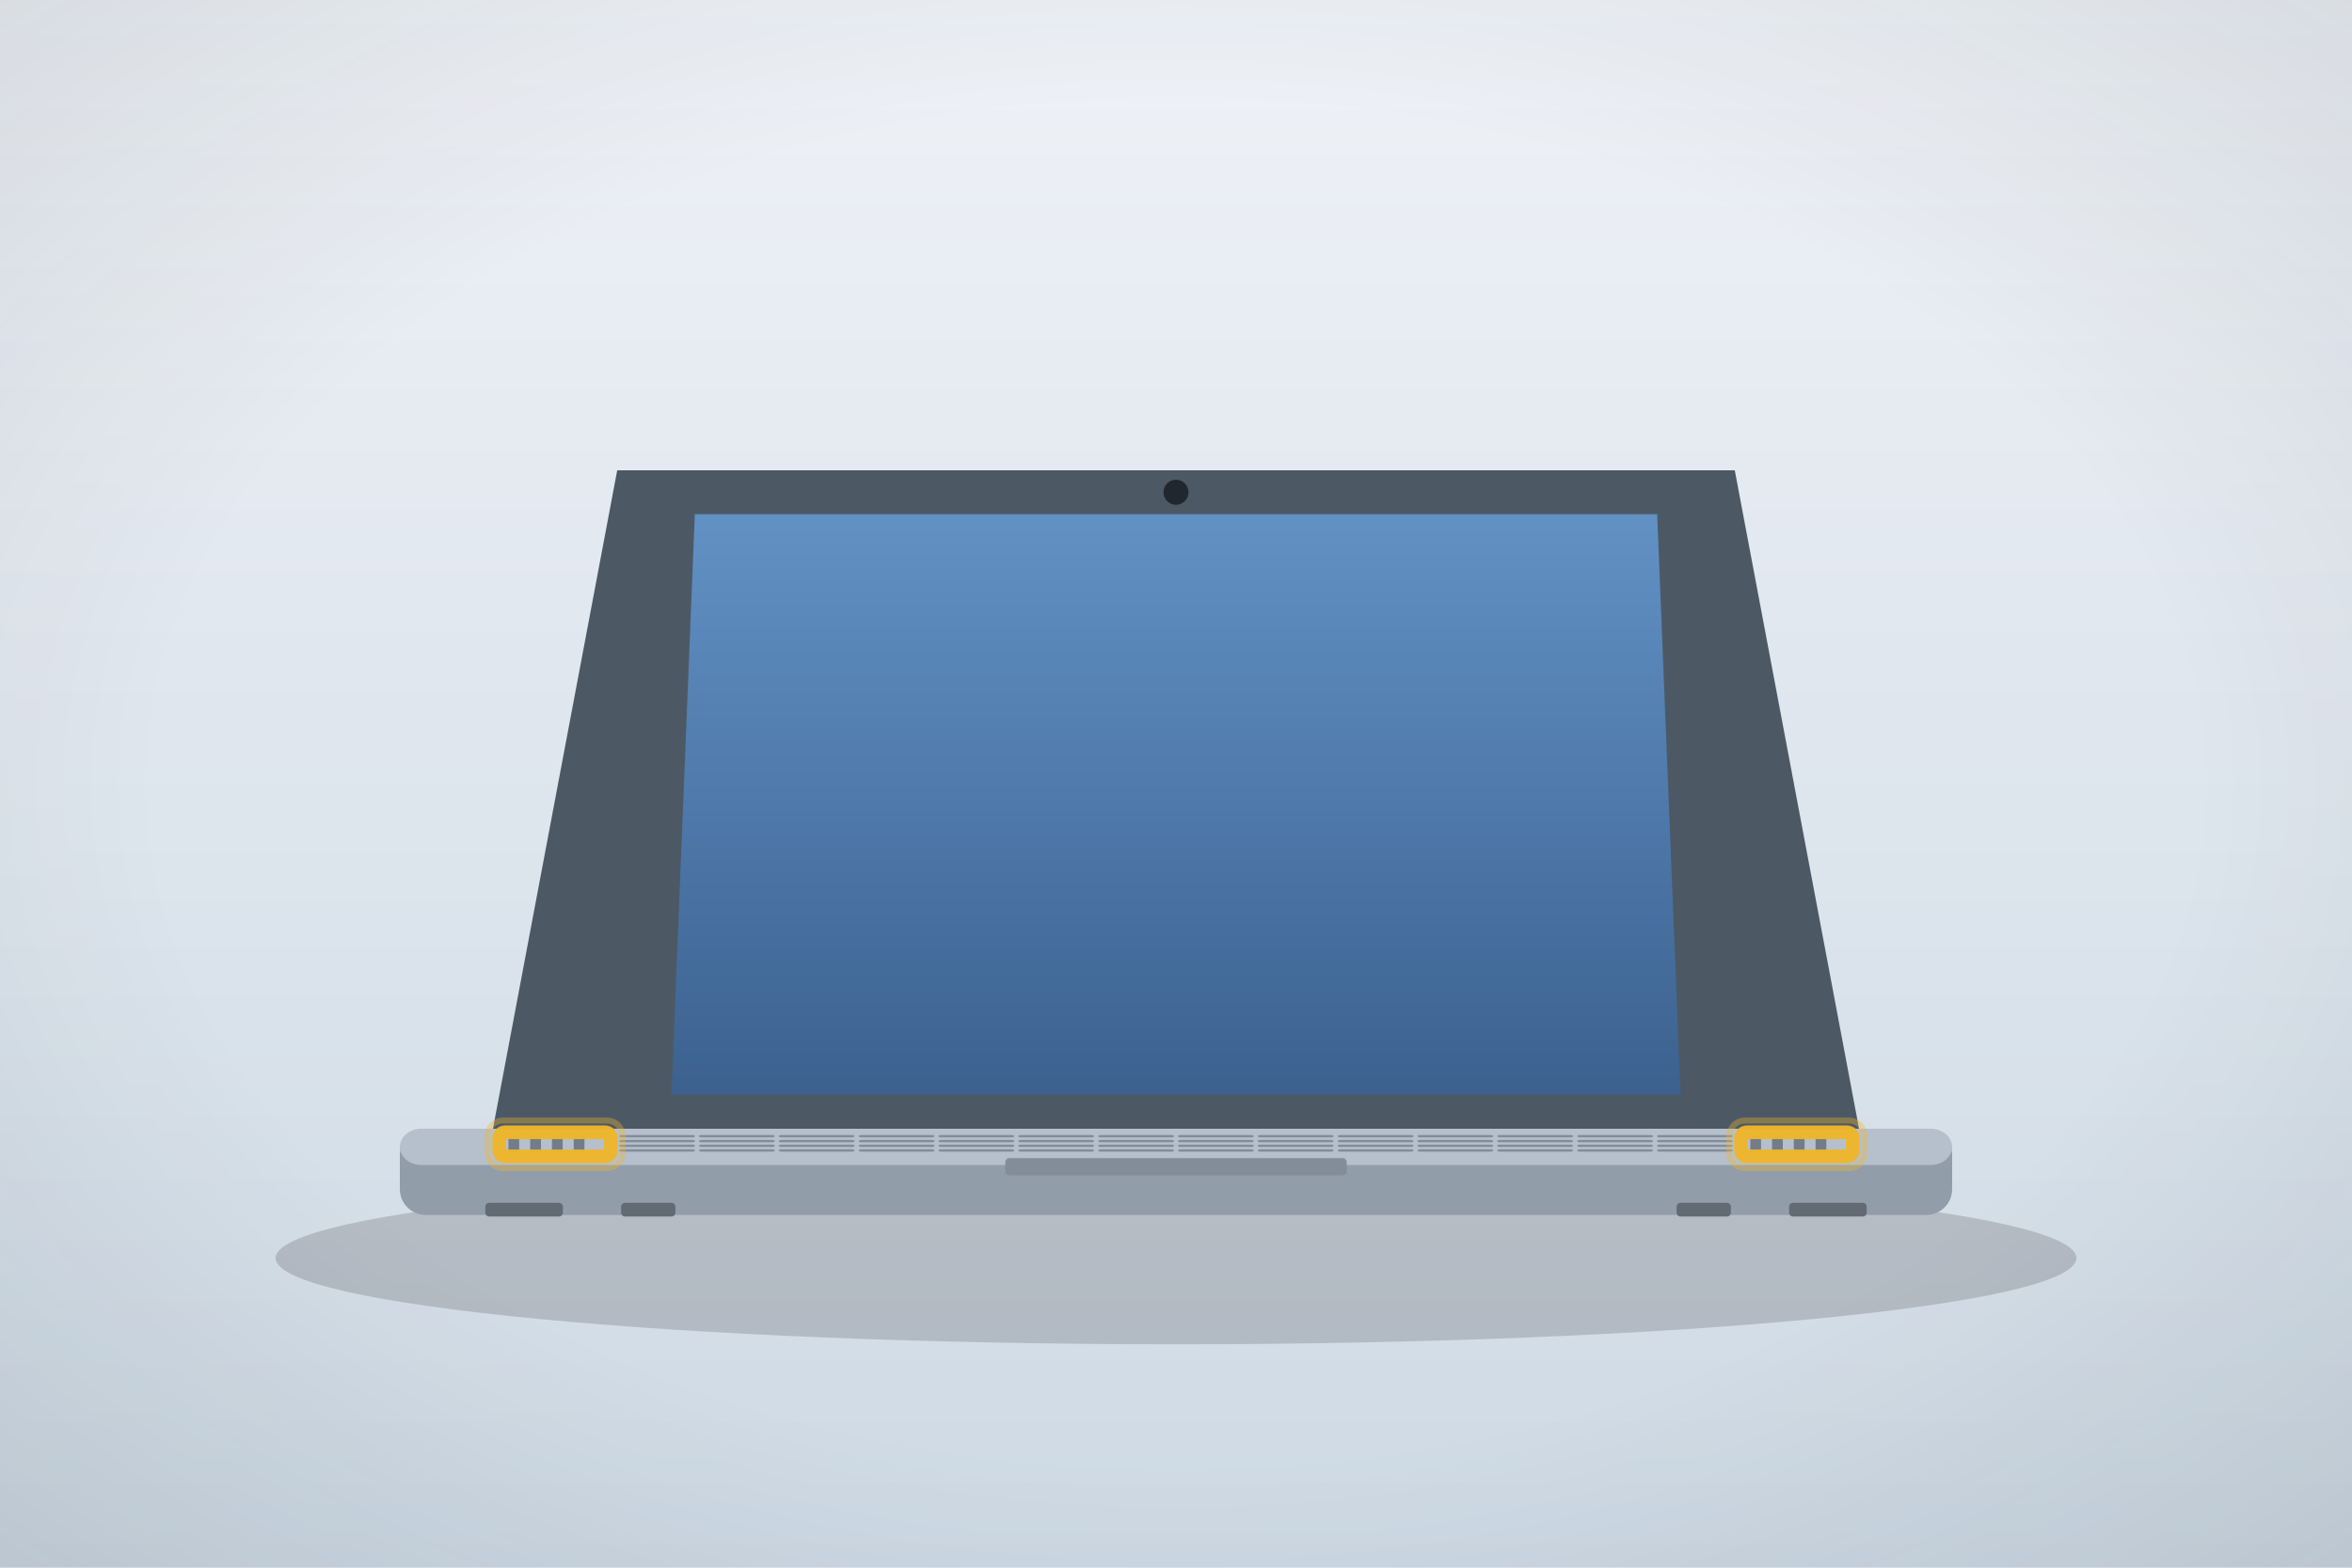
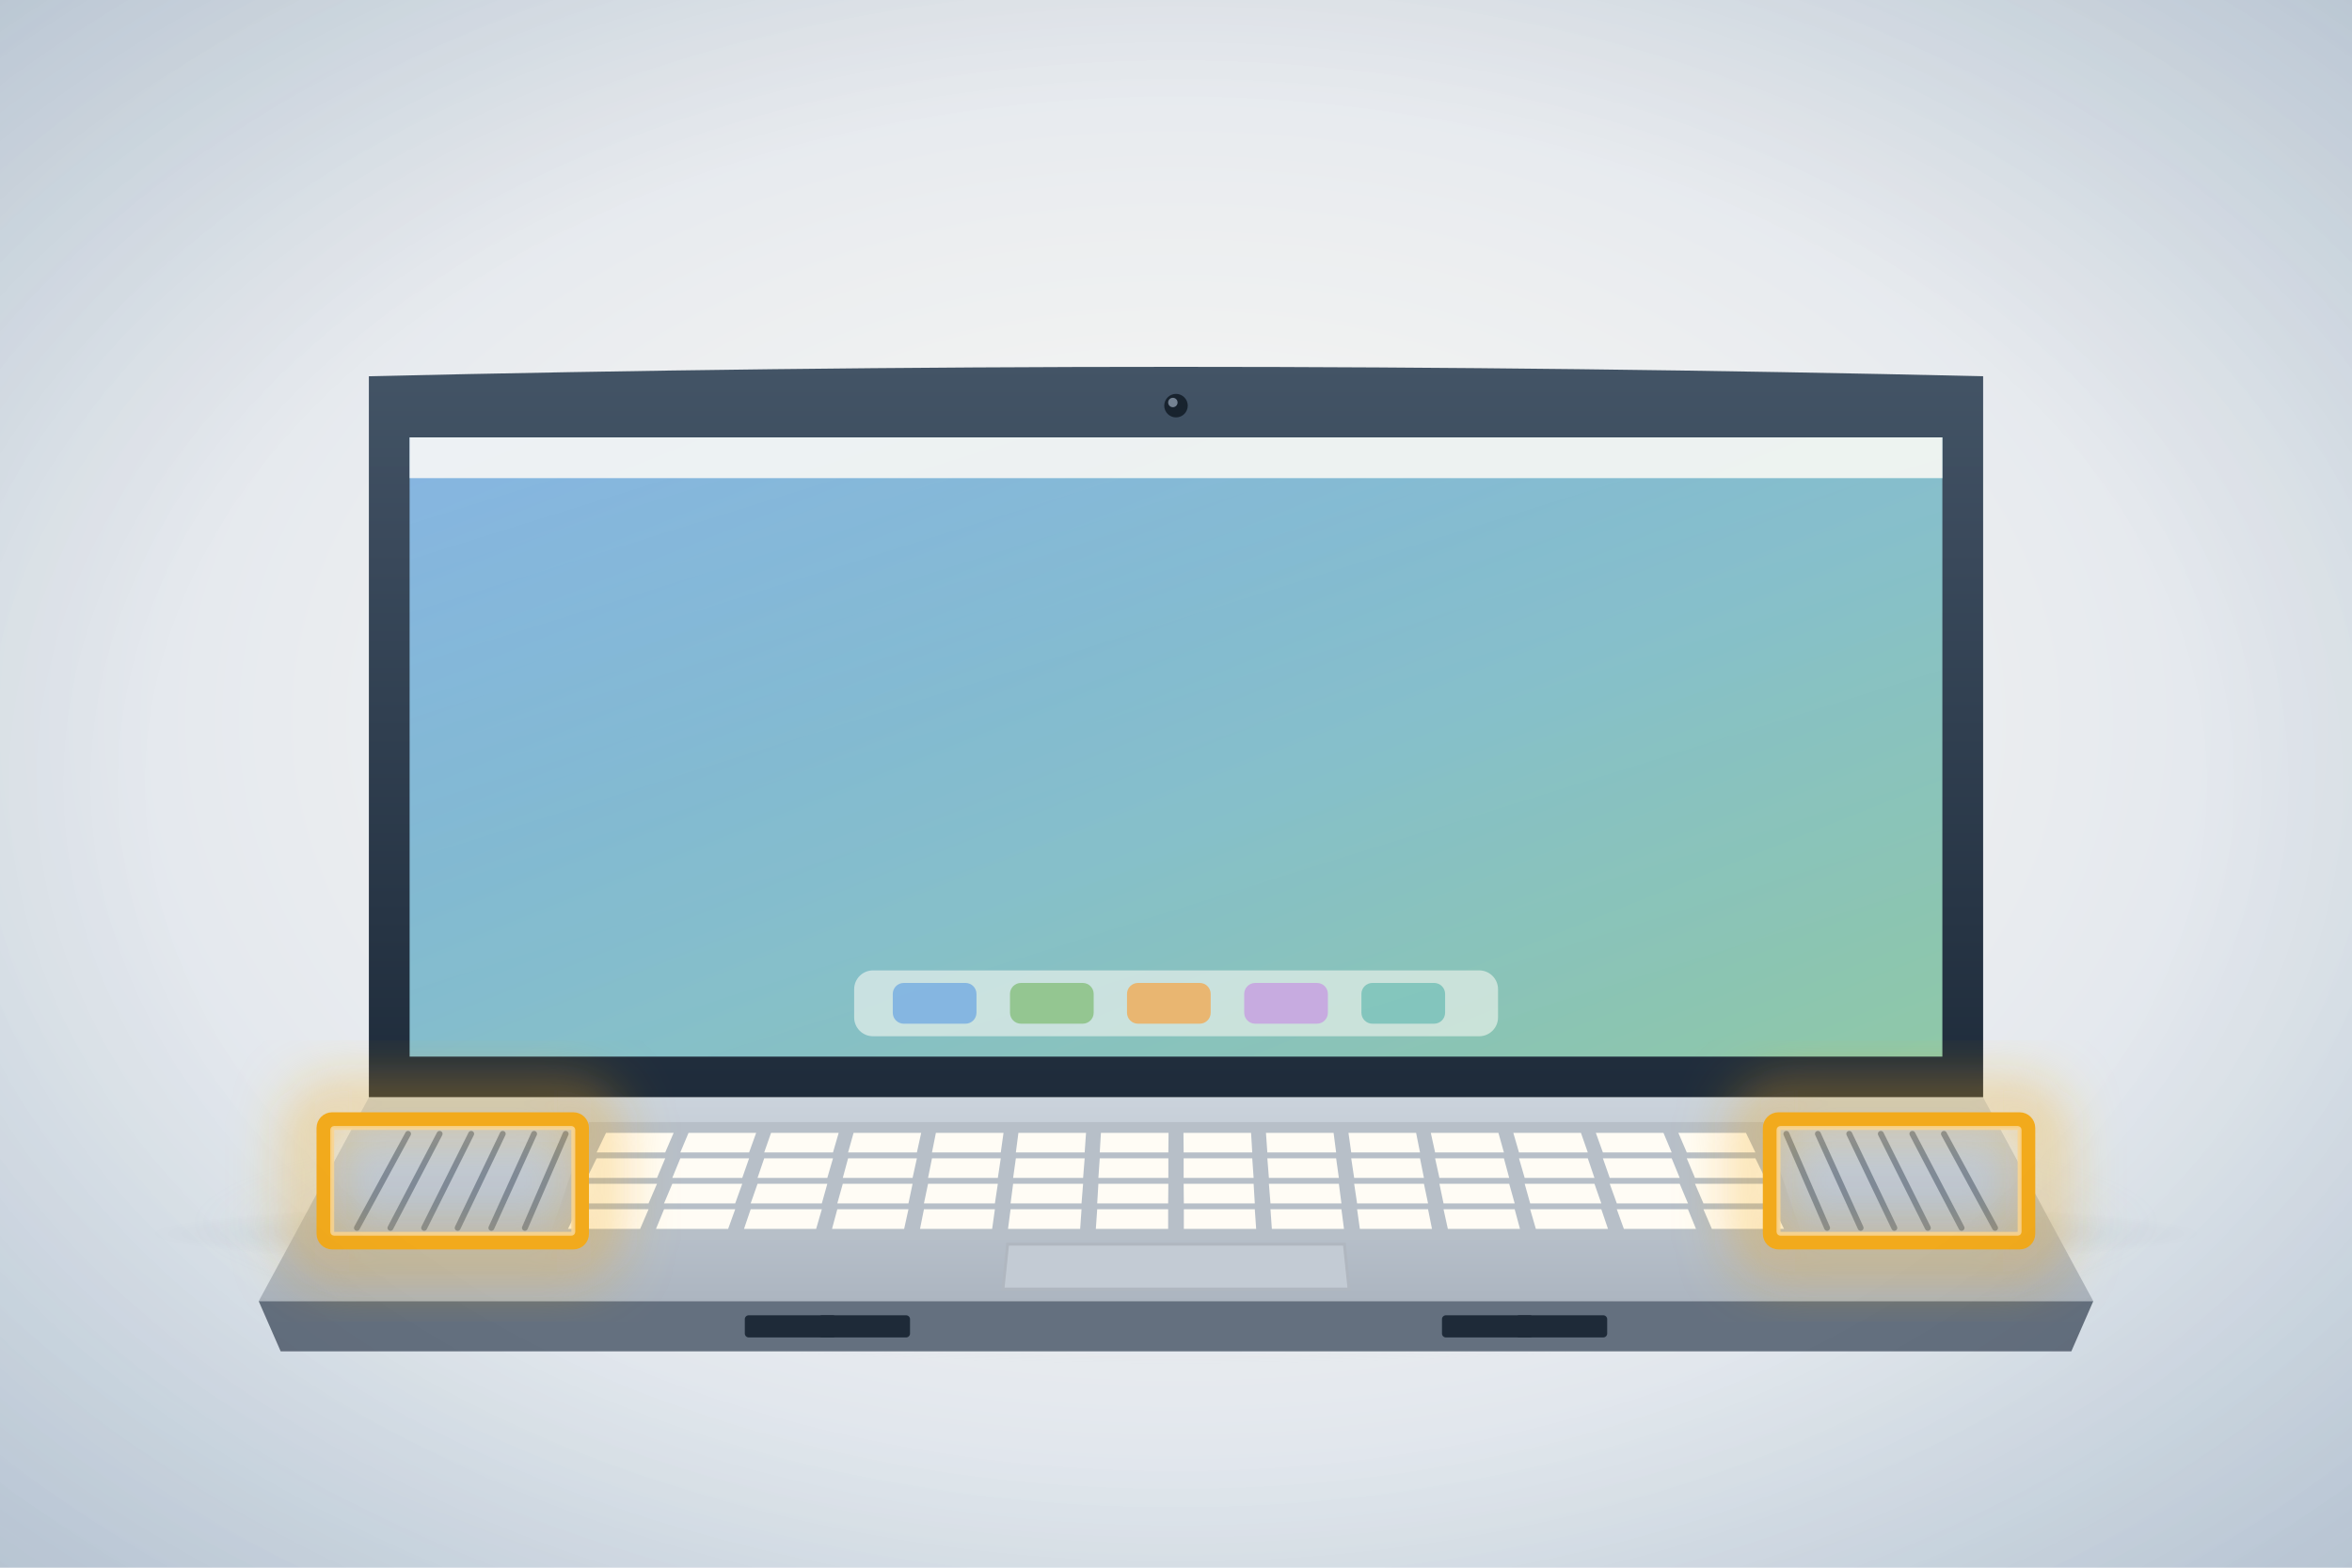
<svg xmlns="http://www.w3.org/2000/svg" id="la-part-speakers" width="1200" height="800" viewBox="0 0 1200 800" preserveAspectRatio="xMidYMid meet" aria-hidden="true" focusable="false">
  <style>
  @keyframes la-part-speakers-cal { 0%,100% { opacity:.72; transform:scale(1) } 50% { opacity:1; transform:scale(1.015) } }
  #la-part-speakers .cal { transform-box:fill-box; transform-origin:center; animation: la-part-speakers-cal 2.4s cubic-bezier(.4,0,.2,1) infinite; }
  @media (prefers-reduced-motion: reduce) { #la-part-speakers * { animation: none !important } }</style>
  <defs>
-     <linearGradient id="lg0" x1="0" y1="0" x2="0" y2="1">
-       <stop offset="0" stop-color="#eef2f7" stop-opacity="1" />
-       <stop offset="1" stop-color="#ccd8e4" stop-opacity="1" />
+     <radialGradient id="rg0" cx="0.5" cy="0.46" r="0.78">
+       <stop offset="0" stop-color="#FFFCF6" stop-opacity="1" />
+       <stop offset="0.55" stop-color="#e4e9ee" stop-opacity="1" />
+       <stop offset="1" stop-color="#C2D2E4" stop-opacity="1" />
+     </radialGradient>
+   </defs>
+   <rect width="1200" height="800" fill="url(#rg0)" />
+   <defs>
+     <radialGradient id="rg1" cx="0.5" cy="0.5" r="0.5">
+       <stop offset="0" stop-color="#778492" stop-opacity="0.5" />
+       <stop offset="0.6" stop-color="#8d9aa9" stop-opacity="0.18" />
+       <stop offset="1" stop-color="#C2D2E4" stop-opacity="0" />
+     </radialGradient>
+   </defs>
+   <ellipse cx="600.0" cy="624.0" rx="504.0" ry="72.0" fill="url(#rg1)" />
+   <defs>
+     <radialGradient id="rg2" cx="0.5" cy="0.5" r="0.5">
+       <stop offset="0" stop-color="#101820" stop-opacity="0.24" />
+       <stop offset="0.65" stop-color="#101820" stop-opacity="0.108" />
+       <stop offset="1" stop-color="#101820" stop-opacity="0" />
+     </radialGradient>
+   </defs>
+   <ellipse cx="600.0" cy="629.6" rx="524.2" ry="22.4" fill="url(#rg2)" />
+   <defs>
+     <linearGradient id="lg3" x1="0" y1="0" x2="0" y2="1">
+       <stop offset="0" stop-color="#415266" stop-opacity="1" />
+       <stop offset="1" stop-color="#1d2a3a" stop-opacity="1" />
    </linearGradient>
  </defs>
-   <rect width="1200" height="800" fill="url(#lg0)" />
-   <ellipse cx="600.0" cy="642.0" rx="459.4" ry="44.0" fill="#000" opacity="0.16" />
-   <path d="M 251.5 576.0 L 314.9 240.0 L 885.1 240.0 L 948.5 576.0 Z" fill="#4a5765" />
+   <path d="M 188.2 560.0 L 188.2 192.0 Q 600.0 182.4 1011.8 192.0 L 1011.8 560.0 Z" fill="url(#lg3)" />
  <defs>
-     <linearGradient id="lg1" x1="0" y1="0" x2="0" y2="1">
-       <stop offset="0" stop-color="#5f8fc4" stop-opacity="1" />
-       <stop offset="1" stop-color="#3a5f8f" stop-opacity="1" />
+     <linearGradient id="lg4" x1="0" y1="0" x2="1" y2="1">
+       <stop offset="0" stop-color="#6FA8DC" stop-opacity="1" />
+       <stop offset="0.55" stop-color="#7FBCC9" stop-opacity="1" />
+       <stop offset="1" stop-color="#8CC7A8" stop-opacity="1" />
+     </linearGradient>
+     <clipPath id="scr5">
+       <path d="M 209.0 539.2 L 209.0 223.2 L 991.0 223.2 L 991.0 539.2 Z" />
+     </clipPath>
+   </defs>
+   <path d="M 209.0 539.2 L 209.0 223.2 L 991.0 223.2 L 991.0 539.2 Z" fill="url(#lg4)" />
+   <g clip-path="url(#scr5)">
+     <rect x="188.2" y="223.2" width="823.7" height="20.8" fill="#FFFCF6" opacity="0.85" />
+     <rect x="435.8" y="495.2" width="328.5" height="33.6" rx="9.6" fill="#FFFCF6" opacity="0.55" />
+     <rect x="455.5" y="501.6" width="42.7" height="20.8" rx="5.6" fill="#7FB4E0" />
+     <rect x="515.3" y="501.6" width="42.7" height="20.8" rx="5.6" fill="#8FC48F" />
+     <rect x="575.0" y="501.6" width="42.7" height="20.8" rx="5.6" fill="#E8B46F" />
+     <rect x="634.8" y="501.6" width="42.7" height="20.8" rx="5.6" fill="#C4A8E0" />
+     <rect x="694.6" y="501.6" width="42.7" height="20.8" rx="5.6" fill="#7FC4BC" />
+     <defs>
+       <linearGradient id="lg6" x1="0" y1="0" x2="0.7" y2="1">
+         <stop offset="0" stop-color="#fff" stop-opacity="0.16" />
+         <stop offset="0.5" stop-color="#fff" stop-opacity="0.04" />
+         <stop offset="1" stop-color="#fff" stop-opacity="0" />
+       </linearGradient>
+     </defs>
+     <rect x="188.2" y="192.0" width="823.7" height="368.0" fill="url(#lg6)" />
+   </g>
+   <circle cx="600.0" cy="207.0" r="6.0" fill="#17222e" />
+   <circle cx="598.4" cy="205.4" r="2.4" fill="#8797AB" opacity="0.8" />
+   <defs>
+     <linearGradient id="lg7" x1="0" y1="0" x2="0" y2="1">
+       <stop offset="0" stop-color="#c9d2dc" stop-opacity="1" />
+       <stop offset="1" stop-color="#aab4c0" stop-opacity="1" />
    </linearGradient>
  </defs>
-   <path d="M 342.6 558.4 L 354.5 262.4 L 845.5 262.4 L 857.4 558.4 Z" fill="url(#lg1)" />
-   <circle cx="600.0" cy="251.2" r="6.4" fill="#20262e" />
-   <rect x="204.0" y="576.0" width="792.0" height="44.0" rx="13.2" fill="#8f9baa" />
-   <rect x="204.0" y="576.0" width="792.0" height="18.5" rx="11.0" fill="#b4bfcc" />
-   <rect x="315.9" y="579.2" width="38.7" height="1.2" rx="1.2" fill="#7f8b99" />
-   <rect x="356.6" y="579.2" width="38.7" height="1.2" rx="1.2" fill="#7f8b99" />
-   <rect x="397.3" y="579.2" width="38.7" height="1.2" rx="1.2" fill="#7f8b99" />
-   <rect x="438.1" y="579.2" width="38.7" height="1.2" rx="1.2" fill="#7f8b99" />
-   <rect x="478.8" y="579.2" width="38.7" height="1.2" rx="1.2" fill="#7f8b99" />
-   <rect x="519.5" y="579.2" width="38.7" height="1.2" rx="1.2" fill="#7f8b99" />
-   <rect x="560.3" y="579.2" width="38.7" height="1.2" rx="1.2" fill="#7f8b99" />
-   <rect x="601.0" y="579.2" width="38.7" height="1.2" rx="1.2" fill="#7f8b99" />
-   <rect x="641.7" y="579.2" width="38.7" height="1.2" rx="1.2" fill="#7f8b99" />
-   <rect x="682.5" y="579.2" width="38.7" height="1.2" rx="1.2" fill="#7f8b99" />
-   <rect x="723.2" y="579.2" width="38.7" height="1.2" rx="1.2" fill="#7f8b99" />
-   <rect x="763.9" y="579.2" width="38.7" height="1.2" rx="1.2" fill="#7f8b99" />
-   <rect x="804.7" y="579.2" width="38.7" height="1.2" rx="1.2" fill="#7f8b99" />
-   <rect x="845.4" y="579.2" width="38.7" height="1.2" rx="1.2" fill="#7f8b99" />
-   <rect x="315.9" y="581.7" width="38.7" height="1.2" rx="1.2" fill="#7f8b99" />
-   <rect x="356.6" y="581.7" width="38.7" height="1.2" rx="1.2" fill="#7f8b99" />
-   <rect x="397.3" y="581.7" width="38.7" height="1.2" rx="1.2" fill="#7f8b99" />
-   <rect x="438.1" y="581.7" width="38.7" height="1.2" rx="1.2" fill="#7f8b99" />
-   <rect x="478.8" y="581.7" width="38.7" height="1.2" rx="1.2" fill="#7f8b99" />
-   <rect x="519.5" y="581.7" width="38.7" height="1.2" rx="1.2" fill="#7f8b99" />
-   <rect x="560.3" y="581.7" width="38.7" height="1.2" rx="1.2" fill="#7f8b99" />
-   <rect x="601.0" y="581.7" width="38.7" height="1.2" rx="1.2" fill="#7f8b99" />
-   <rect x="641.7" y="581.7" width="38.7" height="1.2" rx="1.2" fill="#7f8b99" />
-   <rect x="682.5" y="581.7" width="38.7" height="1.2" rx="1.2" fill="#7f8b99" />
-   <rect x="723.2" y="581.7" width="38.7" height="1.2" rx="1.2" fill="#7f8b99" />
-   <rect x="763.9" y="581.7" width="38.7" height="1.2" rx="1.2" fill="#7f8b99" />
-   <rect x="804.7" y="581.7" width="38.7" height="1.2" rx="1.2" fill="#7f8b99" />
-   <rect x="845.4" y="581.7" width="38.7" height="1.2" rx="1.2" fill="#7f8b99" />
-   <rect x="315.9" y="584.1" width="38.7" height="1.2" rx="1.2" fill="#7f8b99" />
-   <rect x="356.6" y="584.1" width="38.7" height="1.2" rx="1.2" fill="#7f8b99" />
-   <rect x="397.3" y="584.1" width="38.7" height="1.2" rx="1.2" fill="#7f8b99" />
-   <rect x="438.1" y="584.1" width="38.7" height="1.2" rx="1.2" fill="#7f8b99" />
-   <rect x="478.8" y="584.1" width="38.7" height="1.2" rx="1.2" fill="#7f8b99" />
-   <rect x="519.5" y="584.1" width="38.7" height="1.2" rx="1.2" fill="#7f8b99" />
-   <rect x="560.3" y="584.1" width="38.7" height="1.2" rx="1.2" fill="#7f8b99" />
-   <rect x="601.0" y="584.1" width="38.7" height="1.2" rx="1.2" fill="#7f8b99" />
-   <rect x="641.7" y="584.1" width="38.7" height="1.2" rx="1.2" fill="#7f8b99" />
-   <rect x="682.5" y="584.1" width="38.7" height="1.2" rx="1.2" fill="#7f8b99" />
-   <rect x="723.2" y="584.1" width="38.7" height="1.2" rx="1.2" fill="#7f8b99" />
-   <rect x="763.9" y="584.1" width="38.7" height="1.2" rx="1.2" fill="#7f8b99" />
-   <rect x="804.7" y="584.1" width="38.7" height="1.2" rx="1.2" fill="#7f8b99" />
-   <rect x="845.4" y="584.1" width="38.7" height="1.2" rx="1.2" fill="#7f8b99" />
-   <rect x="315.9" y="586.5" width="38.7" height="1.2" rx="1.2" fill="#7f8b99" />
-   <rect x="356.6" y="586.5" width="38.7" height="1.2" rx="1.2" fill="#7f8b99" />
-   <rect x="397.3" y="586.5" width="38.7" height="1.2" rx="1.2" fill="#7f8b99" />
-   <rect x="438.1" y="586.5" width="38.7" height="1.2" rx="1.2" fill="#7f8b99" />
-   <rect x="478.8" y="586.5" width="38.7" height="1.2" rx="1.2" fill="#7f8b99" />
-   <rect x="519.5" y="586.5" width="38.7" height="1.2" rx="1.2" fill="#7f8b99" />
-   <rect x="560.3" y="586.5" width="38.7" height="1.2" rx="1.2" fill="#7f8b99" />
-   <rect x="601.0" y="586.5" width="38.7" height="1.2" rx="1.2" fill="#7f8b99" />
-   <rect x="641.7" y="586.5" width="38.7" height="1.2" rx="1.2" fill="#7f8b99" />
-   <rect x="682.5" y="586.5" width="38.7" height="1.2" rx="1.2" fill="#7f8b99" />
-   <rect x="723.2" y="586.5" width="38.7" height="1.2" rx="1.2" fill="#7f8b99" />
-   <rect x="763.9" y="586.5" width="38.7" height="1.2" rx="1.2" fill="#7f8b99" />
-   <rect x="804.7" y="586.5" width="38.7" height="1.2" rx="1.2" fill="#7f8b99" />
-   <rect x="845.4" y="586.5" width="38.7" height="1.2" rx="1.2" fill="#7f8b99" />
-   <rect x="512.9" y="591.0" width="174.2" height="8.8" rx="2" fill="#7f8b99" />
-   <rect x="259.4" y="579.5" width="5.5" height="8.8" rx="1" fill="#6f7b89" />
-   <rect x="270.5" y="579.5" width="5.5" height="8.8" rx="1" fill="#6f7b89" />
-   <rect x="281.6" y="579.5" width="5.5" height="8.8" rx="1" fill="#6f7b89" />
-   <rect x="292.7" y="579.5" width="5.5" height="8.8" rx="1" fill="#6f7b89" />
-   <rect x="893.0" y="579.5" width="5.5" height="8.8" rx="1" fill="#6f7b89" />
-   <rect x="904.1" y="579.5" width="5.5" height="8.8" rx="1" fill="#6f7b89" />
-   <rect x="915.2" y="579.5" width="5.5" height="8.8" rx="1" fill="#6f7b89" />
-   <rect x="926.3" y="579.5" width="5.5" height="8.8" rx="1" fill="#6f7b89" />
-   <rect x="247.6" y="613.8" width="39.6" height="7.0" rx="2" fill="#5f6874" />
-   <rect x="316.9" y="613.8" width="27.7" height="7.0" rx="2" fill="#5f6874" />
-   <rect x="855.4" y="613.8" width="27.7" height="7.0" rx="2" fill="#5f6874" />
-   <rect x="912.8" y="613.8" width="39.6" height="7.0" rx="2" fill="#5f6874" />
+   <path d="M 188.2 560.0 L 1011.8 560.0 L 1068.0 664.0 L 132.0 664.0 Z" fill="url(#lg7)" />
+   <path d="M 132.0 664.0 L 1068.0 664.0 L 1056.8 689.6 L 143.2 689.6 Z" fill="#616e7f" />
+   <path d="M 300.4 572.6 L 899.6 572.6 L 920.2 632.6 L 279.8 632.6 Z" fill="#b5bec8" />
+   <path d="M 309.2 578.1 L 343.7 578.1 L 339.4 588.1 L 304.4 588.1 Z" fill="#fffcf5" />
+   <path d="M 351.3 578.1 L 385.8 578.1 L 382.2 588.1 L 347.1 588.1 Z" fill="#fffcf5" />
+   <path d="M 393.4 578.1 L 427.9 578.1 L 425.0 588.1 L 389.9 588.1 Z" fill="#fffcf5" />
+   <path d="M 435.5 578.1 L 470.0 578.1 L 467.8 588.1 L 432.7 588.1 Z" fill="#fffcf5" />
+   <path d="M 477.5 578.1 L 512.0 578.1 L 510.6 588.1 L 475.5 588.1 Z" fill="#fffcf5" />
+   <path d="M 519.6 578.1 L 554.1 578.1 L 553.4 588.1 L 518.3 588.1 Z" fill="#fffcf5" />
+   <path d="M 561.7 578.1 L 596.2 578.1 L 596.1 588.1 L 561.1 588.1 Z" fill="#fffcf5" />
+   <path d="M 603.8 578.1 L 638.3 578.1 L 638.9 588.1 L 603.9 588.1 Z" fill="#fffcf5" />
+   <path d="M 645.9 578.1 L 680.4 578.1 L 681.7 588.1 L 646.6 588.1 Z" fill="#fffcf5" />
+   <path d="M 688.0 578.1 L 722.5 578.1 L 724.5 588.1 L 689.4 588.1 Z" fill="#fffcf5" />
+   <path d="M 730.0 578.1 L 764.5 578.1 L 767.3 588.1 L 732.2 588.1 Z" fill="#fffcf5" />
+   <path d="M 772.1 578.1 L 806.6 578.1 L 810.1 588.1 L 775.0 588.1 Z" fill="#fffcf5" />
+   <path d="M 814.2 578.1 L 848.7 578.1 L 852.9 588.1 L 817.8 588.1 Z" fill="#fffcf5" />
+   <path d="M 856.3 578.1 L 890.8 578.1 L 895.6 588.1 L 860.6 588.1 Z" fill="#fffcf5" />
+   <path d="M 304.4 591.1 L 339.4 591.1 L 335.2 601.1 L 299.5 601.1 Z" fill="#fffcf5" />
+   <path d="M 347.1 591.1 L 382.2 591.1 L 378.7 601.1 L 343.0 601.1 Z" fill="#fffcf5" />
+   <path d="M 389.9 591.1 L 425.0 591.1 L 422.1 601.1 L 386.5 601.1 Z" fill="#fffcf5" />
+   <path d="M 432.7 591.1 L 467.8 591.1 L 465.6 601.1 L 430.0 601.1 Z" fill="#fffcf5" />
+   <path d="M 475.5 591.1 L 510.6 591.1 L 509.1 601.1 L 473.5 601.1 Z" fill="#fffcf5" />
+   <path d="M 518.3 591.1 L 553.4 591.1 L 552.6 601.1 L 516.9 601.1 Z" fill="#fffcf5" />
+   <path d="M 561.1 591.1 L 596.1 591.1 L 596.1 601.1 L 560.4 601.1 Z" fill="#fffcf5" />
+   <path d="M 603.9 591.1 L 638.9 591.1 L 639.6 601.1 L 603.9 601.1 Z" fill="#fffcf5" />
+   <path d="M 646.6 591.1 L 681.7 591.1 L 683.1 601.1 L 647.4 601.1 Z" fill="#fffcf5" />
+   <path d="M 689.4 591.1 L 724.5 591.1 L 726.5 601.1 L 690.9 601.1 Z" fill="#fffcf5" />
+   <path d="M 732.2 591.1 L 767.3 591.1 L 770.0 601.1 L 734.4 601.1 Z" fill="#fffcf5" />
+   <path d="M 775.0 591.1 L 810.1 591.1 L 813.5 601.1 L 777.9 601.1 Z" fill="#fffcf5" />
+   <path d="M 817.8 591.1 L 852.9 591.1 L 857.0 601.1 L 821.3 601.1 Z" fill="#fffcf5" />
+   <path d="M 860.6 591.1 L 895.6 591.1 L 900.5 601.1 L 864.8 601.1 Z" fill="#fffcf5" />
+   <path d="M 299.5 604.1 L 335.2 604.1 L 330.9 614.1 L 294.7 614.1 Z" fill="#fffcf5" />
+   <path d="M 343.0 604.1 L 378.7 604.1 L 375.1 614.1 L 338.8 614.1 Z" fill="#fffcf5" />
+   <path d="M 386.5 604.1 L 422.1 604.1 L 419.3 614.1 L 383.0 614.1 Z" fill="#fffcf5" />
+   <path d="M 430.0 604.1 L 465.6 604.1 L 463.5 614.1 L 427.2 614.1 Z" fill="#fffcf5" />
+   <path d="M 473.5 604.1 L 509.1 604.1 L 507.6 614.1 L 471.4 614.1 Z" fill="#fffcf5" />
+   <path d="M 516.9 604.1 L 552.6 604.1 L 551.8 614.1 L 515.6 614.1 Z" fill="#fffcf5" />
+   <path d="M 560.4 604.1 L 596.1 604.1 L 596.0 614.1 L 559.8 614.1 Z" fill="#fffcf5" />
+   <path d="M 603.9 604.1 L 639.6 604.1 L 640.2 614.1 L 604.0 614.1 Z" fill="#fffcf5" />
+   <path d="M 647.4 604.1 L 683.1 604.1 L 684.4 614.1 L 648.2 614.1 Z" fill="#fffcf5" />
+   <path d="M 690.9 604.1 L 726.5 604.1 L 728.6 614.1 L 692.4 614.1 Z" fill="#fffcf5" />
+   <path d="M 734.4 604.1 L 770.0 604.1 L 772.8 614.1 L 736.5 614.1 Z" fill="#fffcf5" />
+   <path d="M 777.9 604.1 L 813.5 604.1 L 817.0 614.1 L 780.7 614.1 Z" fill="#fffcf5" />
+   <path d="M 821.3 604.1 L 857.0 604.1 L 861.2 614.1 L 824.9 614.1 Z" fill="#fffcf5" />
+   <path d="M 864.8 604.1 L 900.5 604.1 L 905.3 614.1 L 869.1 614.1 Z" fill="#fffcf5" />
+   <path d="M 294.7 617.1 L 330.9 617.1 L 326.6 627.1 L 289.8 627.1 Z" fill="#fffcf5" />
+   <path d="M 338.8 617.1 L 375.1 617.1 L 371.5 627.1 L 334.7 627.1 Z" fill="#fffcf5" />
+   <path d="M 383.0 617.1 L 419.3 617.1 L 416.4 627.1 L 379.6 627.1 Z" fill="#fffcf5" />
+   <path d="M 427.2 617.1 L 463.5 617.1 L 461.3 627.1 L 424.5 627.1 Z" fill="#fffcf5" />
+   <path d="M 471.4 617.1 L 507.6 617.1 L 506.2 627.1 L 469.4 627.1 Z" fill="#fffcf5" />
+   <path d="M 515.6 617.1 L 551.8 617.1 L 551.1 627.1 L 514.3 627.1 Z" fill="#fffcf5" />
+   <path d="M 559.8 617.1 L 596.0 617.1 L 596.0 627.1 L 559.1 627.1 Z" fill="#fffcf5" />
+   <path d="M 604.0 617.1 L 640.2 617.1 L 640.9 627.1 L 604.0 627.1 Z" fill="#fffcf5" />
+   <path d="M 648.2 617.1 L 684.4 617.1 L 685.7 627.1 L 648.9 627.1 Z" fill="#fffcf5" />
+   <path d="M 692.4 617.1 L 728.6 617.1 L 730.6 627.1 L 693.8 627.1 Z" fill="#fffcf5" />
+   <path d="M 736.5 617.1 L 772.8 617.1 L 775.5 627.1 L 738.7 627.1 Z" fill="#fffcf5" />
+   <path d="M 780.7 617.1 L 817.0 617.1 L 820.4 627.1 L 783.6 627.1 Z" fill="#fffcf5" />
+   <path d="M 824.9 617.1 L 861.2 617.1 L 865.3 627.1 L 828.5 627.1 Z" fill="#fffcf5" />
+   <path d="M 869.1 617.1 L 905.3 617.1 L 910.2 627.1 L 873.4 627.1 Z" fill="#fffcf5" />
+   <path d="M 514.1 634.9 L 685.9 634.9 L 688.3 657.8 L 511.7 657.8 Z" fill="#c1cad4" stroke="#aeb6c0" stroke-width="1.5" />
+   <path d="M 288.6 578.6 L 267.8 626.6" stroke="#667384" stroke-width="3" stroke-linecap="round" opacity="0.75" />
+   <path d="M 272.5 578.6 L 250.7 626.6" stroke="#667384" stroke-width="3" stroke-linecap="round" opacity="0.75" />
+   <path d="M 256.5 578.6 L 233.5 626.6" stroke="#667384" stroke-width="3" stroke-linecap="round" opacity="0.75" />
+   <path d="M 240.4 578.6 L 216.4 626.6" stroke="#667384" stroke-width="3" stroke-linecap="round" opacity="0.75" />
+   <path d="M 224.3 578.6 L 199.2 626.6" stroke="#667384" stroke-width="3" stroke-linecap="round" opacity="0.75" />
+   <path d="M 208.2 578.6 L 182.1 626.6" stroke="#667384" stroke-width="3" stroke-linecap="round" opacity="0.75" />
+   <path d="M 911.4 578.6 L 932.2 626.6" stroke="#667384" stroke-width="3" stroke-linecap="round" opacity="0.75" />
+   <path d="M 927.5 578.6 L 949.3 626.6" stroke="#667384" stroke-width="3" stroke-linecap="round" opacity="0.75" />
+   <path d="M 943.5 578.6 L 966.5 626.6" stroke="#667384" stroke-width="3" stroke-linecap="round" opacity="0.75" />
+   <path d="M 959.6 578.6 L 983.6 626.6" stroke="#667384" stroke-width="3" stroke-linecap="round" opacity="0.75" />
+   <path d="M 975.7 578.6 L 1000.8 626.6" stroke="#667384" stroke-width="3" stroke-linecap="round" opacity="0.75" />
+   <path d="M 991.8 578.6 L 1017.9 626.6" stroke="#667384" stroke-width="3" stroke-linecap="round" opacity="0.75" />
+   <rect x="380.0" y="671.2" width="46.8" height="11.3" rx="2" fill="#1d2938" />
+   <rect x="417.5" y="671.2" width="46.8" height="11.3" rx="2" fill="#1d2938" />
+   <rect x="735.7" y="671.2" width="46.8" height="11.3" rx="2" fill="#1d2938" />
+   <rect x="773.2" y="671.2" width="46.8" height="11.3" rx="2" fill="#1d2938" />
  <g class="cal">
-     <rect x="254.7" y="577.8" width="57.0" height="12.3" rx="3" fill="none" stroke="#f0b429" stroke-width="7" opacity="0.95" />
-     <rect x="248.7" y="571.8" width="69.0" height="24.3" rx="8" fill="none" stroke="#f0b429" stroke-width="3" opacity="0.35" />
+     <defs>
+       <filter id="bl8" x="-40%" y="-40%" width="180%" height="180%">
+         <feGaussianBlur stdDeviation="14" />
+       </filter>
+     </defs>
+     <rect x="156.9" y="563.0" width="148.4" height="79.4" rx="12.68" fill="none" stroke="#F2A81C" stroke-width="17.4" opacity="0.5" filter="url(#bl8)" />
+     <rect x="165.5" y="571.6" width="131.0" height="62.0" rx="4" fill="none" stroke="#F2A81C" stroke-width="8" />
+     <rect x="169.5" y="575.6" width="123.0" height="54.0" rx="1" fill="none" stroke="#f8d491" stroke-width="2" opacity="0.9" />
  </g>
  <g class="cal">
-     <rect x="888.3" y="577.8" width="57.0" height="12.3" rx="3" fill="none" stroke="#f0b429" stroke-width="7" opacity="0.95" />
-     <rect x="882.3" y="571.8" width="69.0" height="24.3" rx="8" fill="none" stroke="#f0b429" stroke-width="3" opacity="0.35" />
+     <defs>
+       <filter id="bl9" x="-40%" y="-40%" width="180%" height="180%">
+         <feGaussianBlur stdDeviation="14" />
+       </filter>
+     </defs>
+     <rect x="894.7" y="563.0" width="148.4" height="79.4" rx="12.68" fill="none" stroke="#F2A81C" stroke-width="17.4" opacity="0.5" filter="url(#bl9)" />
+     <rect x="903.4" y="571.6" width="131.0" height="62.0" rx="4" fill="none" stroke="#F2A81C" stroke-width="8" />
+     <rect x="907.4" y="575.6" width="123.0" height="54.0" rx="1" fill="none" stroke="#f8d491" stroke-width="2" opacity="0.9" />
  </g>
  <defs>
-     <radialGradient id="rg2" cx="0.5" cy="0.5" r="0.78">
+     <radialGradient id="rg10" cx="0.5" cy="0.5" r="0.78">
      <stop offset="0.55" stop-color="#000" stop-opacity="0" />
      <stop offset="1" stop-color="#101820" stop-opacity="0.12" />
    </radialGradient>
  </defs>
  <rect width="1200" height="800" fill="#f7c98b" opacity="0.03" style="mix-blend-mode:overlay" />
-   <rect width="1200" height="800" fill="url(#rg2)" />
+   <rect width="1200" height="800" fill="url(#rg10)" />
</svg>
